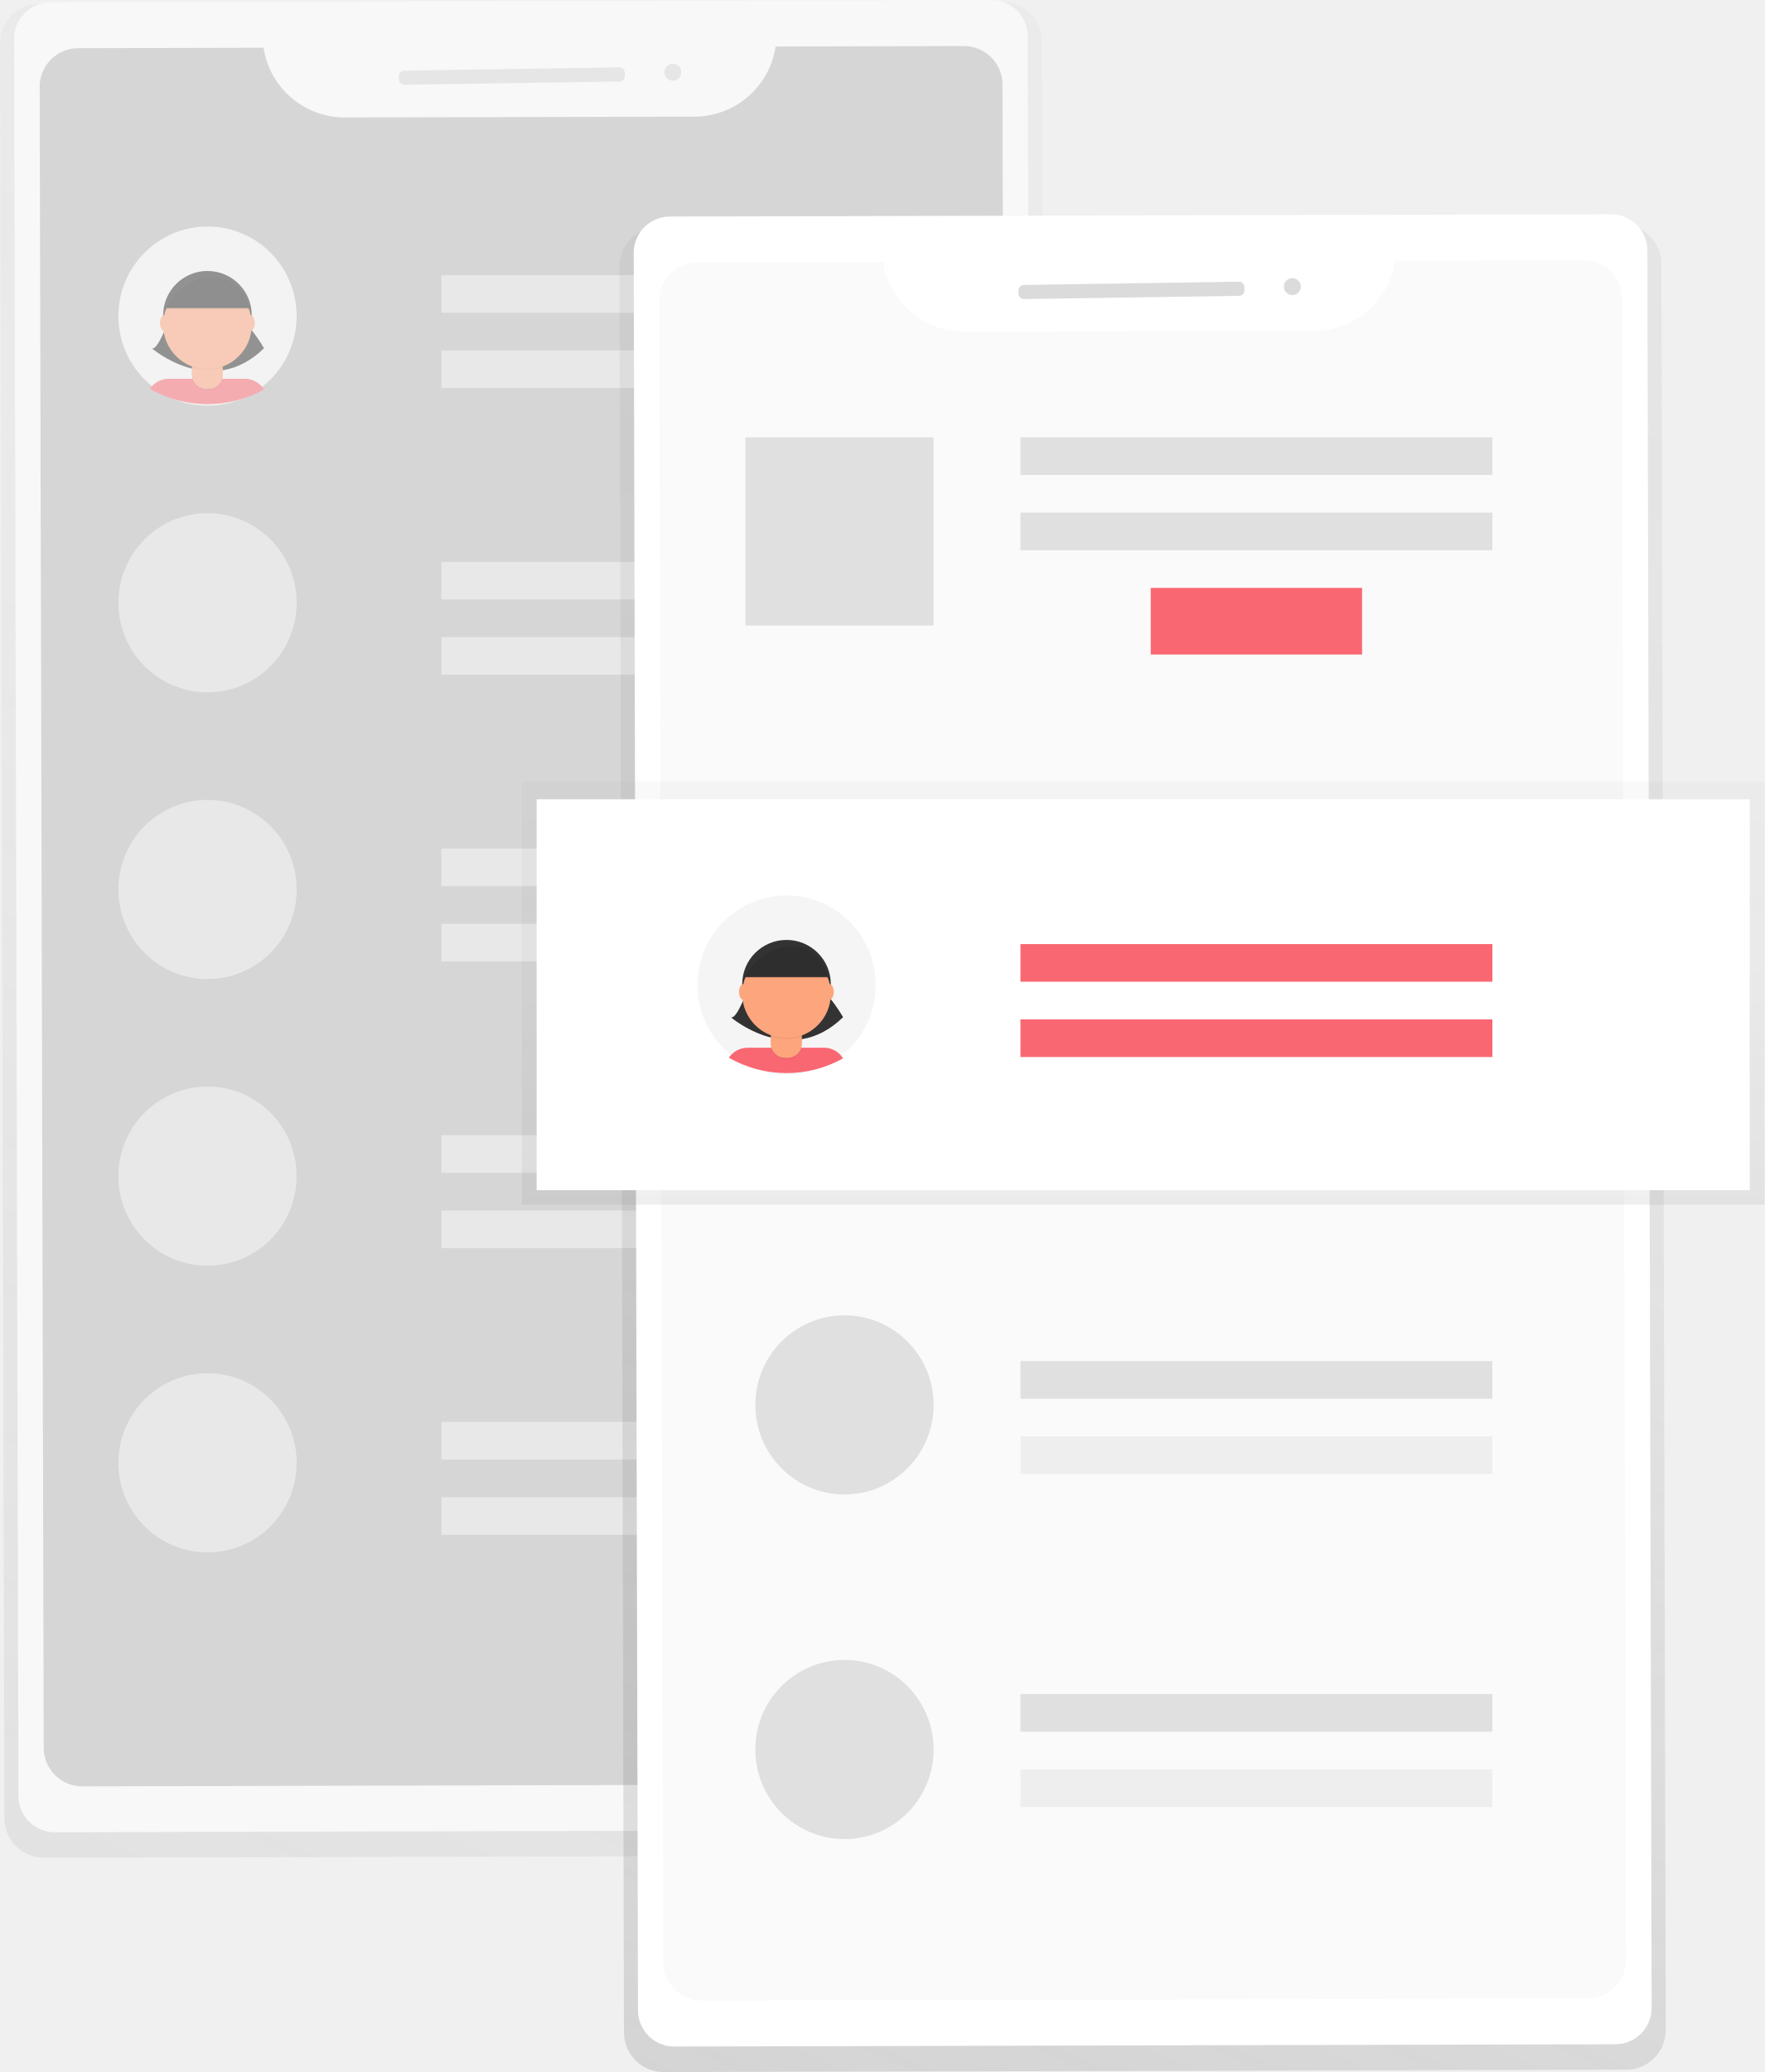
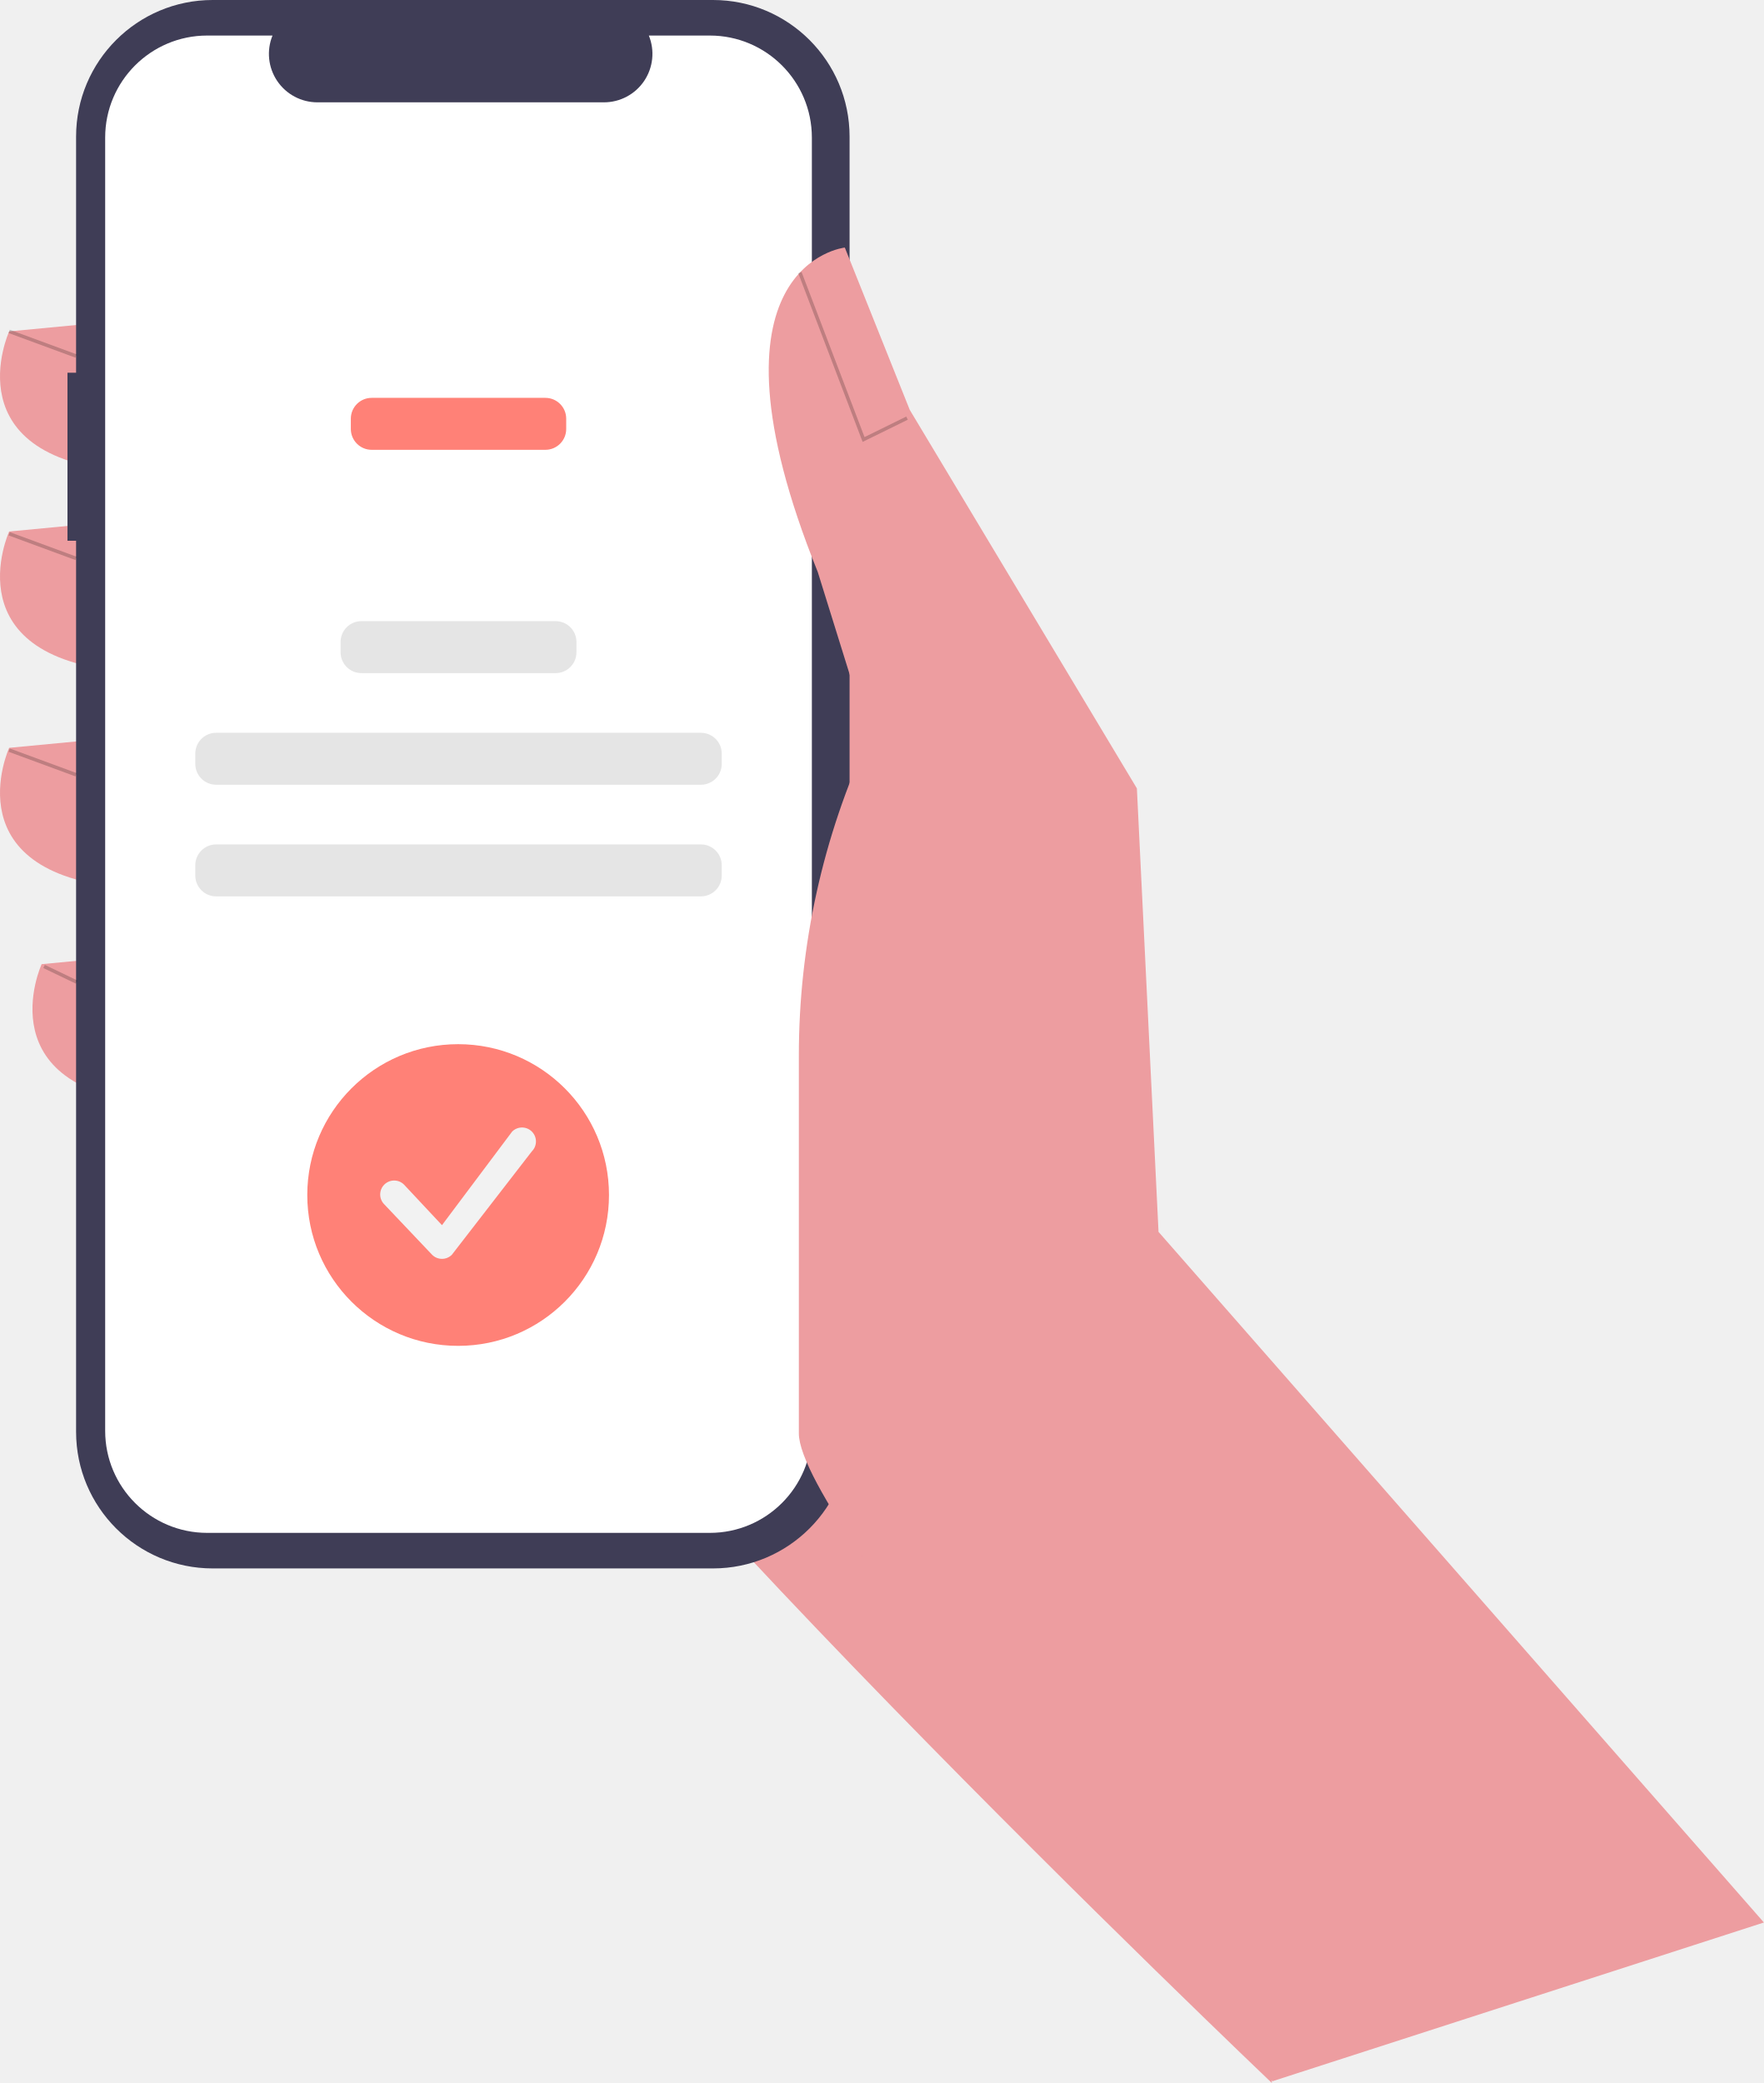
- <svg xmlns="http://www.w3.org/2000/svg" xmlns:xlink="http://www.w3.org/1999/xlink" id="174006fb-eaae-4ceb-a44a-e510ad2f60cc" data-name="Layer 1" width="664" height="779.55" viewBox="0 0 664 779.55">
-   <defs>
-     <linearGradient id="d9979445-c859-4563-868f-1ee7be59ec9d" x1="324.23" y1="775.01" x2="630.7" y2="51.33" gradientTransform="translate(-13.63 -2.04) rotate(-0.14)" gradientUnits="userSpaceOnUse">
-       <stop offset="0" stop-color="gray" stop-opacity="0.25" />
-       <stop offset="0.54" stop-color="gray" stop-opacity="0.12" />
-       <stop offset="1" stop-color="gray" stop-opacity="0.1" />
-     </linearGradient>
-     <linearGradient id="4c4610df-9cbb-435b-8695-e49ccdd3dd10" x1="557.77" y1="856.45" x2="863.06" y2="135.54" xlink:href="#d9979445-c859-4563-868f-1ee7be59ec9d" />
-     <linearGradient id="1e21244c-e8bd-41cb-ba71-2767c5207691" x1="430.18" y1="453.24" x2="430.18" y2="294.18" gradientTransform="matrix(1, 0, 0, 1, 0, 0)" xlink:href="#d9979445-c859-4563-868f-1ee7be59ec9d" />
-   </defs>
-   <g opacity="0.5">
-     <path d="M645.11,60.78l-362.25.88A14.89,14.89,0,0,0,268,76.57l1.65,667.73a14.89,14.89,0,0,0,14.93,14.85l362.25-.88a14.89,14.89,0,0,0,14.85-14.92L660,75.62A14.89,14.89,0,0,0,645.11,60.78Z" transform="translate(-268 -60.22)" fill="url(#d9979445-c859-4563-868f-1ee7be59ec9d)" />
-     <rect x="274.12" y="60.65" width="381.44" height="688.5" rx="13.64" ry="13.64" transform="translate(-268.98 -59.09) rotate(-0.14)" fill="#fff" />
-     <path d="M645.62,251h0l-.38-159a14.49,14.49,0,0,0-14.52-14.45l-70.85.17a30.92,30.92,0,0,1-30.41,26.38l-131.75.32a30.92,30.92,0,0,1-30.54-26.23l-69.79.17a14.49,14.49,0,0,0-14.45,14.52l.39,160.34,1.13,464.66A14.49,14.49,0,0,0,299,732.3l333.34-.81A14.49,14.49,0,0,0,646.75,717Z" transform="translate(-268 -60.22)" fill="#bbb" />
-     <rect x="418.12" y="86.18" width="85" height="5.31" rx="2" ry="2" transform="translate(-269.28 -53.29) rotate(-0.86)" fill="#dbdbdb" />
-     <circle cx="521.17" cy="87.39" r="3.19" transform="translate(-269.25 -52.38) rotate(-0.86)" fill="#dbdbdb" />
-     <rect x="166.1" y="103.52" width="177.59" height="14.16" fill="#e0e0e0" />
-     <rect x="166.1" y="131.84" width="177.59" height="14.16" fill="#e0e0e0" />
-     <ellipse cx="78.09" cy="118.92" rx="33.54" ry="33.7" fill="#f5f5f5" />
-     <path d="M360.54,202.73H331.45a8.67,8.67,0,0,0-7.08,3.76,43.63,43.63,0,0,0,43,.24A8.66,8.66,0,0,0,360.54,202.73Z" transform="translate(-268 -60.22)" fill="#f96772" />
-     <path d="M331.69,180s-4.26,12.4-6.59,11.24c0,0,22.44,19.38,42.25,0A59.07,59.07,0,0,0,358.82,180Z" transform="translate(-268 -60.22)" fill="#333" />
-     <circle cx="78.07" cy="118.62" r="16.67" fill="#333" />
-     <path d="M72.21,136.73H83.84a0,0,0,0,1,0,0v4.52a5.34,5.34,0,0,1-5.34,5.34h-1a5.34,5.34,0,0,1-5.34-5.34v-4.52A0,0,0,0,1,72.21,136.73Z" opacity="0.1" />
-     <path d="M73.44,136.45h9.18a1.23,1.23,0,0,1,1.23,1.23V141a5.34,5.34,0,0,1-5.34,5.34h-1A5.34,5.34,0,0,1,72.21,141v-3.29A1.23,1.23,0,0,1,73.44,136.45Z" fill="#fda57d" />
-     <path d="M340.24,198.35a16.73,16.73,0,0,0,11.63,0V197H340.24Z" transform="translate(-268 -60.22)" opacity="0.1" />
-     <circle cx="78.07" cy="122.24" r="16.67" fill="#fda57d" />
-     <path d="M330.14,176.13h31.78s-2.71-12.83-14.73-12S330.14,176.13,330.14,176.13Z" transform="translate(-268 -60.22)" fill="#333" />
-     <ellipse cx="61.75" cy="121.53" rx="1.55" ry="2.91" fill="#fda57d" />
-     <ellipse cx="94.31" cy="121.53" rx="1.55" ry="2.91" fill="#fda57d" />
-     <path d="M330.14,176.57h31.78s-2.71-12.83-14.73-12S330.14,176.57,330.14,176.57Z" transform="translate(-268 -60.22)" opacity="0.1" />
-     <rect x="166.1" y="211.38" width="177.59" height="14.16" fill="#e0e0e0" />
-     <rect x="166.1" y="239.7" width="177.59" height="14.16" fill="#e0e0e0" />
-     <ellipse cx="78.09" cy="226.78" rx="33.54" ry="33.7" fill="#e0e0e0" />
-     <rect x="166.1" y="319.24" width="177.59" height="14.16" fill="#e0e0e0" />
-     <rect x="166.1" y="347.56" width="177.59" height="14.16" fill="#e0e0e0" />
-     <ellipse cx="78.09" cy="334.64" rx="33.54" ry="33.7" fill="#e0e0e0" />
-     <rect x="166.1" y="427.1" width="177.59" height="14.16" fill="#e0e0e0" />
-     <rect x="166.1" y="455.42" width="177.59" height="14.16" fill="#e0e0e0" />
-     <ellipse cx="78.09" cy="442.5" rx="33.54" ry="33.7" fill="#e0e0e0" />
-     <rect x="166.1" y="534.96" width="177.59" height="14.16" fill="#e0e0e0" />
-     <rect x="166.1" y="563.28" width="177.59" height="14.16" fill="#e0e0e0" />
-     <ellipse cx="78.09" cy="550.36" rx="33.54" ry="33.7" fill="#e0e0e0" />
+ <svg xmlns="http://www.w3.org/2000/svg" width="677.362" height="799.951" viewBox="0 0 677.362 799.951" role="img" artist="Katerina Limpitsouni" source="https://undraw.co/">
+   <g transform="translate(-707.267 -241.527)">
+     <path d="M788.54,777.885l6.7,128.647S511.823,636.782,476.514,557.857s31.155-274.163,31.155-274.163l147.466,81Z" transform="translate(400.438 134.947)" fill="#ed9da0" />
+     <path d="M394.41,243.4l-43.617,4.154s-22.847,49.848,47.771,54Z" transform="translate(360 121.242)" fill="#ed9da0" />
+     <path d="M394.41,300.743,350.793,304.9s-22.847,49.848,47.771,54Z" transform="translate(360 140.744)" fill="#ed9da0" />
+     <path d="M394.41,362.739l-43.617,4.154s-22.847,49.848,47.771,54Z" transform="translate(360 161.828)" fill="#ed9da0" />
+     <path d="M403.709,424.735l-43.617,4.154s-22.847,49.848,47.771,54Z" transform="translate(363.163 182.911)" fill="#ed9da0" />
+     <path d="M366.6,294.664h3.31V204a52.474,52.474,0,0,1,52.474-52.474H614.466A52.474,52.474,0,0,1,666.94,204V701.388a52.474,52.474,0,0,1-52.474,52.474H422.384a52.474,52.474,0,0,1-52.474-52.474V359.2H366.6Z" transform="translate(366.575 90)" fill="#3f3d56" />
+     <path d="M416.592,161.715h25.073A18.617,18.617,0,0,0,458.9,187.363H568.944a18.618,18.618,0,0,0,17.237-25.649H609.6A39.187,39.187,0,0,1,648.786,200.9V697.558A39.187,39.187,0,0,1,609.6,736.745H416.592a39.187,39.187,0,0,1-39.187-39.187h0V200.9a39.187,39.187,0,0,1,39.187-39.187Z" transform="translate(370.249 93.464)" fill="#fff" />
+     <rect width="82.703" height="19.957" rx="8" transform="translate(841.994 394.317)" fill="#ff8177" style="isolation:isolate" />
+     <rect width="90.578" height="19.957" rx="8" transform="translate(838.056 480.071)" fill="#e5e5e5" />
+     <rect width="202.161" height="19.957" rx="8" transform="translate(782.265 522.943)" fill="#e5e5e5" />
+     <rect width="202.161" height="19.957" rx="8" transform="translate(782.265 565.812)" fill="#e5e5e5" />
+     <path d="M949.716,865.708l-12.843-14.653L717.24,600.485l-8.308-170.313L621.7,284.782l-24.924-62.31s-58.156,6.231-10.385,124.619l19.731,63.348h0a290.361,290.361,0,0,0-27,122.274V677.876c0,34.181,162.886,220.366,181.846,248.806h0Z" transform="translate(434.913 114.127)" fill="#ed9da0" />
+     <path d="M253.466,143.2l17.342-8.523-.591-1.2-16.023,7.876L230.006,77.932l-1.252.478Z" transform="translate(785.061 268.03)" opacity="0.2" />
+     <rect width="1.34" height="27.378" transform="translate(710.562 369.421) rotate(-69.778)" opacity="0.2" />
+     <rect width="1.34" height="27.378" transform="translate(710.563 447.145) rotate(-69.778)" opacity="0.2" />
+     <rect width="1.34" height="27.378" transform="translate(710.563 530.23) rotate(-69.778)" opacity="0.2" />
+     <rect width="1.34" height="13.874" transform="translate(723.906 613.288) rotate(-64.361)" opacity="0.2" />
+     <circle cx="57.931" cy="57.931" r="57.931" transform="translate(825.266 642.527)" fill="#ff8177" />
+     <path d="M23.726,48.451a5.344,5.344,0,0,1-3.79-1.57L1.57,27.516a5.36,5.36,0,0,1,7.581-7.581L23.726,35.51,50.666-.43a5.36,5.36,0,0,1,7.581,7.581L27.516,46.881A5.344,5.344,0,0,1,23.726,48.451Z" transform="translate(853.267 676.527)" fill="#f2f2f2" />
  </g>
-   <path d="M878.26,144.67,516,145.55a14.89,14.89,0,0,0-14.85,14.92l1.65,664.46a14.89,14.89,0,0,0,14.93,14.85L880,838.9A14.89,14.89,0,0,0,894.83,824l-1.65-664.46A14.89,14.89,0,0,0,878.26,144.67Z" transform="translate(-268 -60.22)" fill="url(#4c4610df-9cbb-435b-8695-e49ccdd3dd10)" />
-   <rect x="507.27" y="141.27" width="381.44" height="688.5" rx="13.64" ry="13.64" transform="translate(-269.18 -58.52) rotate(-0.14)" fill="#fff" />
-   <path id="9f21819d-df43-48b3-835e-9020276cbed3" data-name="&lt;Path&gt;" d="M878.77,332.71l-.38-160.13a14.49,14.49,0,0,0-14.52-14.45L793,158.3a30.92,30.92,0,0,1-30.41,26.38L630.85,185a30.92,30.92,0,0,1-30.54-26.23l-69.79.17a14.49,14.49,0,0,0-14.45,14.52l.39,160.34" transform="translate(-268 -60.22)" fill="#fafafa" />
-   <path id="c36a71a1-8927-4a8e-aa0b-340c78108d04" data-name="&lt;Path&gt;" d="M516.46,333.81l1.13,464.66a14.49,14.49,0,0,0,14.52,14.45l333.34-.81a14.49,14.49,0,0,0,14.45-14.52l-1.14-466" transform="translate(-268 -60.22)" fill="#fafafa" />
-   <rect x="280.5" y="164.53" width="70.82" height="70.82" fill="#e0e0e0" />
-   <g opacity="0.5">
-     <rect x="196.37" y="294.18" width="467.63" height="159.07" fill="url(#1e21244c-e8bd-41cb-ba71-2767c5207691)" />
-   </g>
-   <rect x="201.94" y="300.72" width="456.5" height="147.08" fill="#fff" />
-   <rect x="384" y="355.19" width="177.59" height="14.16" fill="#f96772" />
-   <rect x="384" y="383.52" width="177.59" height="14.16" fill="#f96772" />
-   <rect x="384" y="512.08" width="177.59" height="14.16" fill="#e0e0e0" />
-   <rect x="384" y="540.4" width="177.59" height="14.16" fill="#eee" />
-   <rect x="433.03" y="221.18" width="79.53" height="25.06" fill="#f96772" />
-   <ellipse cx="295.99" cy="370.59" rx="33.54" ry="33.7" fill="#f5f5f5" />
-   <path d="M578.44,454.4H549.34a8.67,8.67,0,0,0-7.08,3.76,43.63,43.63,0,0,0,43,.24A8.66,8.66,0,0,0,578.44,454.4Z" transform="translate(-268 -60.22)" fill="#f96772" />
-   <path d="M549.59,431.68s-4.26,12.4-6.59,11.24c0,0,22.44,19.38,42.25,0a59.07,59.07,0,0,0-8.53-11.24Z" transform="translate(-268 -60.22)" fill="#333" />
-   <circle cx="295.97" cy="370.3" r="16.67" fill="#333" />
-   <path d="M290.11,388.41h11.63a0,0,0,0,1,0,0v4.52a5.34,5.34,0,0,1-5.34,5.34h-1a5.34,5.34,0,0,1-5.34-5.34v-4.52A0,0,0,0,1,290.11,388.41Z" opacity="0.1" />
-   <path d="M291.34,388.13h9.18a1.23,1.23,0,0,1,1.23,1.23v3.29A5.34,5.34,0,0,1,296.4,398h-1a5.34,5.34,0,0,1-5.34-5.34v-3.29a1.23,1.23,0,0,1,1.23-1.23Z" fill="#fda57d" />
-   <path d="M558.13,450a16.73,16.73,0,0,0,11.63,0v-1.43H558.13Z" transform="translate(-268 -60.22)" opacity="0.1" />
-   <circle cx="295.97" cy="373.91" r="16.67" fill="#fda57d" />
-   <path d="M548,427.81h31.78s-2.71-12.83-14.73-12S548,427.81,548,427.81Z" transform="translate(-268 -60.22)" fill="#333" />
-   <ellipse cx="279.65" cy="373.2" rx="1.55" ry="2.91" fill="#fda57d" />
-   <ellipse cx="312.2" cy="373.2" rx="1.55" ry="2.91" fill="#fda57d" />
-   <path d="M548,428.24h31.78s-2.71-12.83-14.73-12S548,428.24,548,428.24Z" transform="translate(-268 -60.22)" opacity="0.1" />
-   <ellipse cx="317.78" cy="528.57" rx="33.54" ry="33.7" fill="#e0e0e0" />
-   <ellipse cx="317.78" cy="658.22" rx="33.54" ry="33.7" fill="#e0e0e0" />
-   <rect x="384" y="637.37" width="177.59" height="14.16" fill="#e0e0e0" />
-   <rect x="384" y="665.69" width="177.59" height="14.16" fill="#eee" />
-   <rect x="384" y="164.53" width="177.59" height="14.16" fill="#e0e0e0" />
-   <rect x="384" y="192.86" width="177.59" height="14.16" fill="#e0e0e0" />
-   <rect x="651.27" y="166.8" width="85" height="5.31" rx="2" ry="2" transform="translate(-270.47 -49.77) rotate(-0.86)" fill="#dbdbdb" />
-   <circle cx="754.32" cy="168.02" r="3.19" transform="translate(-270.44 -48.86) rotate(-0.86)" fill="#dbdbdb" />
</svg>
